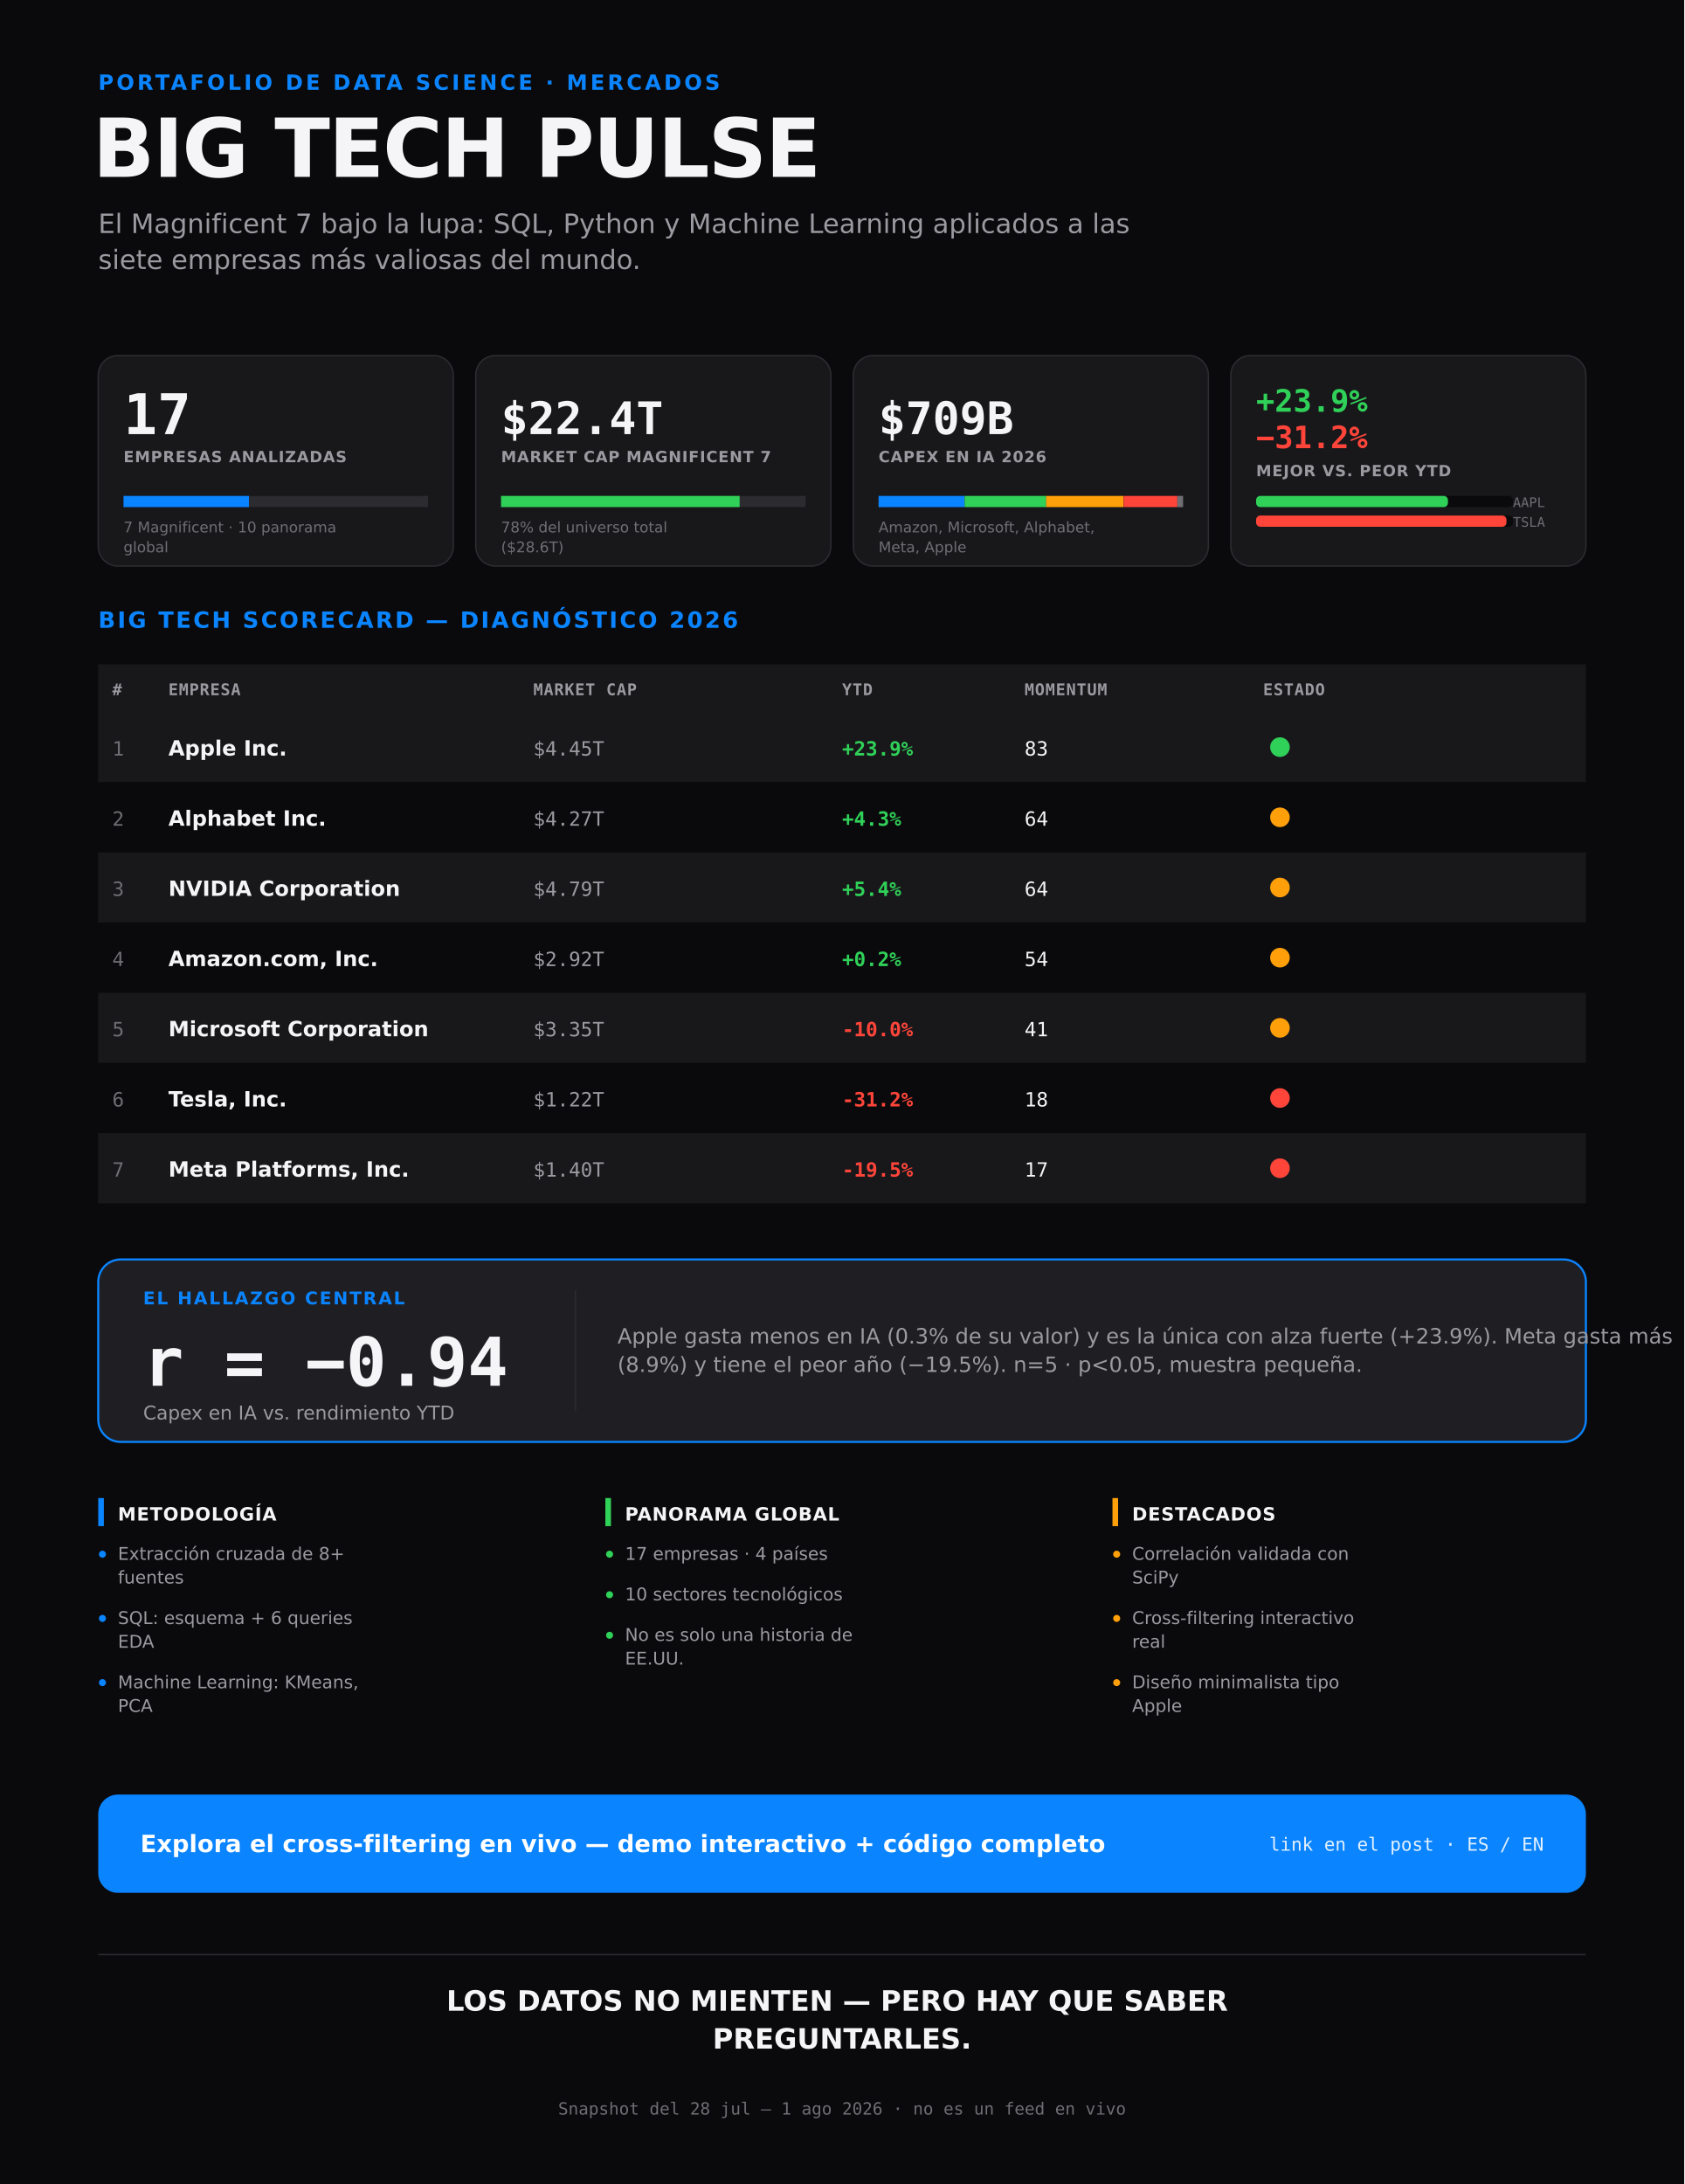
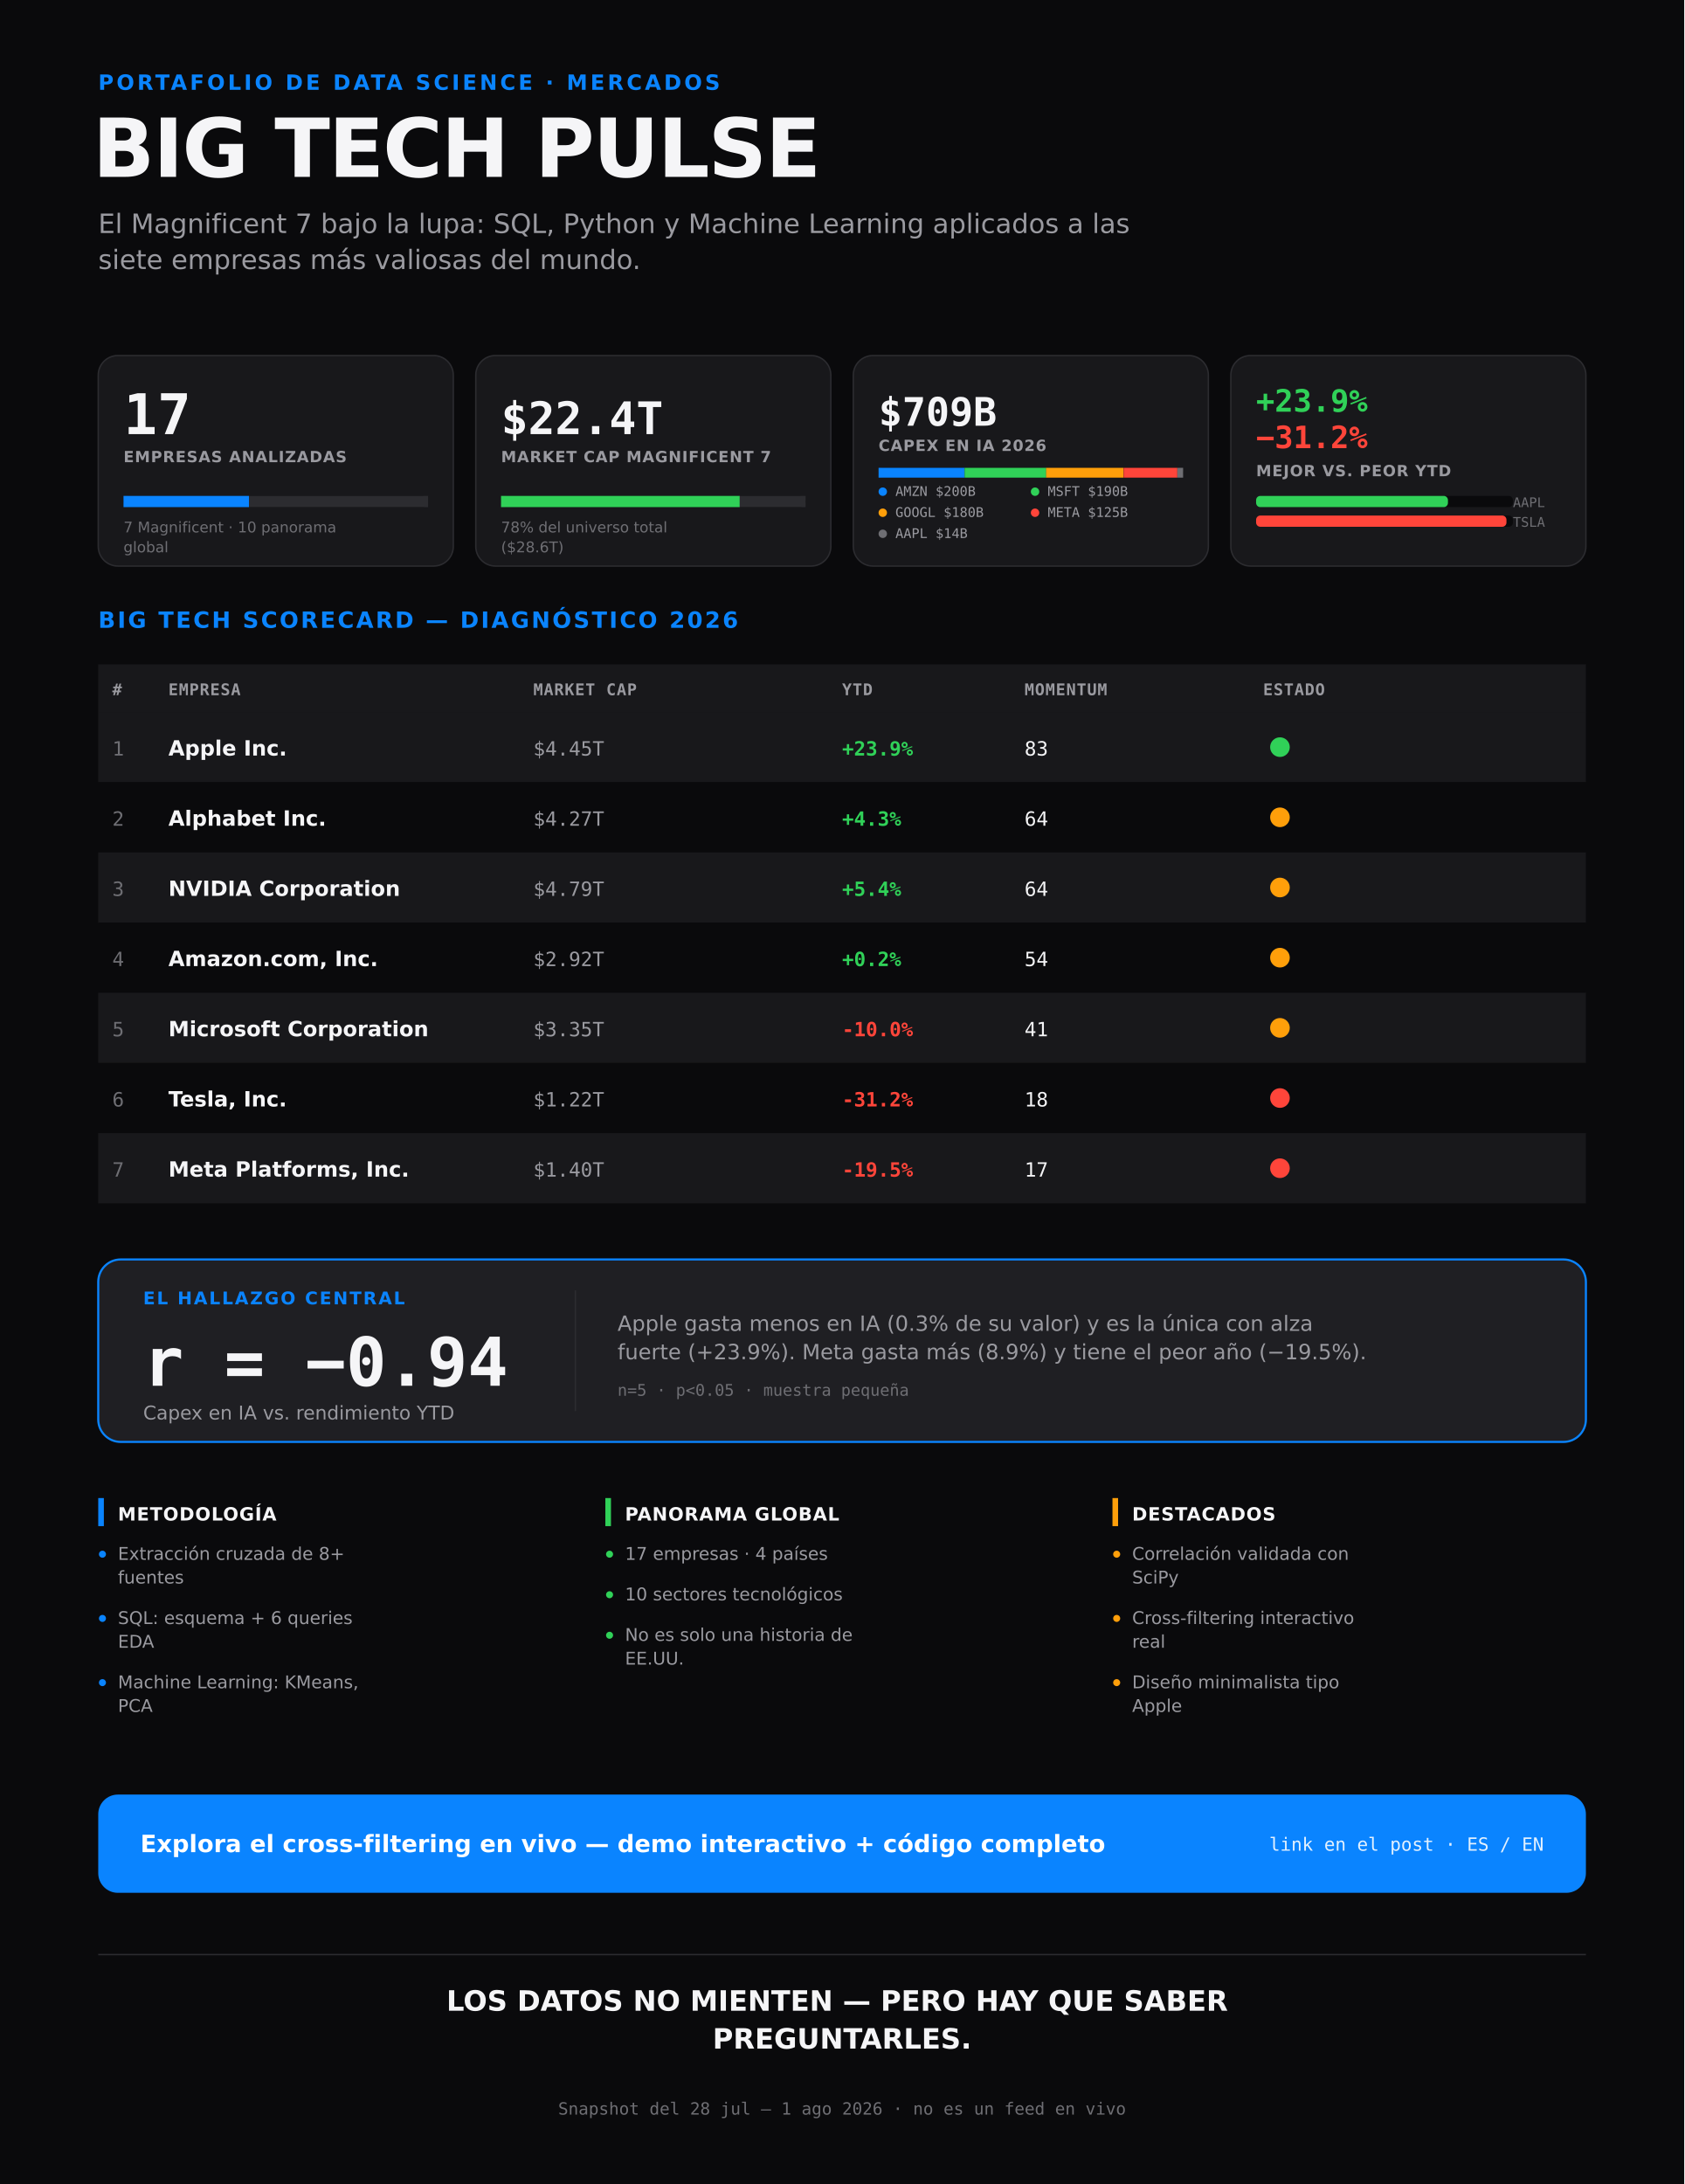
<svg xmlns="http://www.w3.org/2000/svg" viewBox="0 0 1200 1556">
  <rect width="1200" height="1556" fill="#0A0A0C" />
  <text x="70" y="64" font-family="DejaVu Sans" font-size="15" font-weight="bold" letter-spacing="2" fill="#0A84FF">PORTAFOLIO DE DATA SCIENCE · MERCADOS</text>
  <text x="66" y="126" font-family="DejaVu Sans" font-size="58" font-weight="bold" letter-spacing="-1" fill="#F5F5F7">BIG TECH PULSE</text>
  <text x="70" y="166" font-family="DejaVu Sans" font-size="19" fill="#9A9AA0">
    <tspan x="70" dy="0">El Magnificent 7 bajo la lupa: SQL, Python y Machine Learning aplicados a las</tspan>
    <tspan x="70" dy="25.65">siete empresas más valiosas del mundo.</tspan>
  </text>
  <rect x="70" y="253.3" width="253.0" height="150" rx="14" fill="#18181B" stroke="#2C2C30" />
  <text x="88" y="309.3" font-family="DejaVu Sans Mono" font-size="40" font-weight="bold" fill="#F5F5F7">17</text>
  <text x="88" y="329.3" font-family="DejaVu Sans" font-size="11" font-weight="bold" letter-spacing="0.5" fill="#9A9AA0">
    <tspan x="88" dy="0">EMPRESAS ANALIZADAS</tspan>
  </text>
  <rect x="88" y="353.3" width="217.0" height="8" rx="4.0" fill="#0A0A0C" />
  <rect x="88.0" y="353.3" width="89.4" height="8" fill="#0A84FF" />
  <rect x="177.4" y="353.3" width="127.6" height="8" fill="#2C2C30" />
  <text x="88" y="379.3" font-family="DejaVu Sans" font-size="10.5" fill="#6E6E73">
    <tspan x="88" dy="0">7 Magnificent · 10 panorama</tspan>
    <tspan x="88" dy="14.175">global</tspan>
  </text>
  <rect x="339.0" y="253.3" width="253.0" height="150" rx="14" fill="#18181B" stroke="#2C2C30" />
  <text x="357.0" y="309.3" font-family="DejaVu Sans Mono" font-size="32" font-weight="bold" fill="#F5F5F7">$22.4T</text>
  <text x="357.0" y="329.3" font-family="DejaVu Sans" font-size="11" font-weight="bold" letter-spacing="0.5" fill="#9A9AA0">
    <tspan x="357.0" dy="0">MARKET CAP MAGNIFICENT 7</tspan>
  </text>
  <rect x="357.0" y="353.3" width="217.0" height="8" rx="4.0" fill="#0A0A0C" />
  <rect x="357.0" y="353.3" width="170.1" height="8" fill="#30D158" />
  <rect x="527.1" y="353.3" width="46.9" height="8" fill="#2C2C30" />
  <text x="357.0" y="379.3" font-family="DejaVu Sans" font-size="10.5" fill="#6E6E73">
    <tspan x="357.0" dy="0">78% del universo total</tspan>
    <tspan x="357.0" dy="14.175">($28.6T)</tspan>
  </text>
  <rect x="608.0" y="253.3" width="253.0" height="150" rx="14" fill="#18181B" stroke="#2C2C30" />
-   <text x="626.0" y="309.3" font-family="DejaVu Sans Mono" font-size="32" font-weight="bold" fill="#F5F5F7">$709B</text>
-   <text x="626.0" y="329.3" font-family="DejaVu Sans" font-size="11" font-weight="bold" letter-spacing="0.5" fill="#9A9AA0">
+   <text x="626.0" y="303.3" font-family="DejaVu Sans Mono" font-size="28" font-weight="bold" fill="#F5F5F7">$709B</text>
+   <text x="626.0" y="321.3" font-family="DejaVu Sans" font-size="11" font-weight="bold" letter-spacing="0.5" fill="#9A9AA0">
    <tspan x="626.0" dy="0">CAPEX EN IA 2026</tspan>
  </text>
-   <rect x="626.0" y="353.3" width="217.0" height="8" rx="4.0" fill="#0A0A0C" />
-   <rect x="626.0" y="353.3" width="61.3" height="8" fill="#0A84FF" />
-   <rect x="687.3" y="353.3" width="58.2" height="8" fill="#30D158" />
-   <rect x="745.4" y="353.3" width="55.1" height="8" fill="#FF9F0A" />
-   <rect x="800.6" y="353.3" width="38.3" height="8" fill="#FF453A" />
-   <rect x="838.9" y="353.3" width="4.1" height="8" fill="#6E6E73" />
-   <text x="626.0" y="379.3" font-family="DejaVu Sans" font-size="10.5" fill="#6E6E73">
-     <tspan x="626.0" dy="0">Amazon, Microsoft, Alphabet,</tspan>
-     <tspan x="626.0" dy="14.175">Meta, Apple</tspan>
-   </text>
+   <rect x="626.0" y="333.3" width="217.0" height="7" rx="3.5" fill="#0A0A0C" />
+   <rect x="626.0" y="333.3" width="61.3" height="7" fill="#0A84FF" />
+   <rect x="687.3" y="333.3" width="58.2" height="7" fill="#30D158" />
+   <rect x="745.4" y="333.3" width="55.1" height="7" fill="#FF9F0A" />
+   <rect x="800.6" y="333.3" width="38.3" height="7" fill="#FF453A" />
+   <rect x="838.9" y="333.3" width="4.1" height="7" fill="#6E6E73" />
+   <circle cx="629.0" cy="350.3" r="3" fill="#0A84FF" />
+   <text x="638.0" y="353.3" font-family="DejaVu Sans Mono" font-size="9.5" fill="#9A9AA0">AMZN $200B</text>
+   <circle cx="737.5" cy="350.3" r="3" fill="#30D158" />
+   <text x="746.5" y="353.3" font-family="DejaVu Sans Mono" font-size="9.5" fill="#9A9AA0">MSFT $190B</text>
+   <circle cx="629.0" cy="365.3" r="3" fill="#FF9F0A" />
+   <text x="638.0" y="368.3" font-family="DejaVu Sans Mono" font-size="9.5" fill="#9A9AA0">GOOGL $180B</text>
+   <circle cx="737.5" cy="365.3" r="3" fill="#FF453A" />
+   <text x="746.5" y="368.3" font-family="DejaVu Sans Mono" font-size="9.5" fill="#9A9AA0">META $125B</text>
+   <circle cx="629.0" cy="380.3" r="3" fill="#6E6E73" />
+   <text x="638.0" y="383.3" font-family="DejaVu Sans Mono" font-size="9.5" fill="#9A9AA0">AAPL $14B</text>
  <rect x="877.0" y="253.3" width="253.0" height="150" rx="14" fill="#18181B" stroke="#2C2C30" />
  <text x="895.0" y="293.3" font-family="DejaVu Sans Mono" font-size="22" font-weight="bold" fill="#30D158">+23.9%</text>
  <text x="895.0" y="319.3" font-family="DejaVu Sans Mono" font-size="22" font-weight="bold" fill="#FF453A">−31.2%</text>
  <text x="895.0" y="339.3" font-family="DejaVu Sans" font-size="11" font-weight="bold" letter-spacing="0.5" fill="#9A9AA0">
    <tspan x="895.0" dy="0">MEJOR VS. PEOR YTD</tspan>
  </text>
  <rect x="895.0" y="353.3" width="183.0" height="8" rx="3" fill="#0A0A0C" />
  <rect x="895.0" y="353.3" width="136.7" height="8" rx="3" fill="#30D158" />
  <rect x="895.0" y="367.3" width="183.0" height="8" rx="3" fill="#0A0A0C" />
  <rect x="895.0" y="367.3" width="178.4" height="8" rx="3" fill="#FF453A" />
  <text x="895.0" y="357.3" font-family="DejaVu Sans Mono" font-size="9.5" fill="#6E6E73" />
  <text x="1078.0" y="361.3" font-family="DejaVu Sans Mono" font-size="9.5" fill="#6E6E73">AAPL</text>
  <text x="1078.0" y="375.3" font-family="DejaVu Sans Mono" font-size="9.5" fill="#6E6E73">TSLA</text>
  <text x="70" y="447.3" font-family="DejaVu Sans" font-size="16" font-weight="bold" letter-spacing="1.5" fill="#0A84FF">BIG TECH SCORECARD — DIAGNÓSTICO 2026</text>
  <rect x="70" y="473.3" width="1060" height="34" fill="#18181B" />
  <text x="80" y="495.3" font-family="DejaVu Sans Mono" font-size="11.5" font-weight="bold" letter-spacing="0.5" fill="#9A9AA0">#</text>
  <text x="120" y="495.3" font-family="DejaVu Sans Mono" font-size="11.5" font-weight="bold" letter-spacing="0.5" fill="#9A9AA0">EMPRESA</text>
  <text x="380" y="495.3" font-family="DejaVu Sans Mono" font-size="11.5" font-weight="bold" letter-spacing="0.5" fill="#9A9AA0">MARKET CAP</text>
  <text x="600" y="495.3" font-family="DejaVu Sans Mono" font-size="11.5" font-weight="bold" letter-spacing="0.5" fill="#9A9AA0">YTD</text>
  <text x="730" y="495.3" font-family="DejaVu Sans Mono" font-size="11.5" font-weight="bold" letter-spacing="0.5" fill="#9A9AA0">MOMENTUM</text>
  <text x="900" y="495.3" font-family="DejaVu Sans Mono" font-size="11.5" font-weight="bold" letter-spacing="0.5" fill="#9A9AA0">ESTADO</text>
  <rect x="70" y="507.3" width="1060" height="50" fill="#18181B" />
  <text x="80" y="538.3" font-family="DejaVu Sans Mono" font-size="14" fill="#6E6E73">1</text>
  <text x="120" y="538.3" font-family="DejaVu Sans" font-size="15" font-weight="bold" fill="#F5F5F7">Apple Inc.</text>
  <text x="380" y="538.3" font-family="DejaVu Sans Mono" font-size="14" fill="#9A9AA0">$4.45T</text>
  <text x="600" y="538.3" font-family="DejaVu Sans Mono" font-size="14" font-weight="bold" fill="#30D158">+23.9%</text>
  <text x="730" y="538.3" font-family="DejaVu Sans Mono" font-size="14" fill="#F5F5F7">83</text>
  <circle cx="912" cy="532.3" r="7" fill="#30D158" />
  <rect x="70" y="557.3" width="1060" height="50" fill="#0A0A0C" />
  <text x="80" y="588.3" font-family="DejaVu Sans Mono" font-size="14" fill="#6E6E73">2</text>
  <text x="120" y="588.3" font-family="DejaVu Sans" font-size="15" font-weight="bold" fill="#F5F5F7">Alphabet Inc.</text>
  <text x="380" y="588.3" font-family="DejaVu Sans Mono" font-size="14" fill="#9A9AA0">$4.27T</text>
  <text x="600" y="588.3" font-family="DejaVu Sans Mono" font-size="14" font-weight="bold" fill="#30D158">+4.3%</text>
  <text x="730" y="588.3" font-family="DejaVu Sans Mono" font-size="14" fill="#F5F5F7">64</text>
  <circle cx="912" cy="582.3" r="7" fill="#FF9F0A" />
  <rect x="70" y="607.3" width="1060" height="50" fill="#18181B" />
  <text x="80" y="638.3" font-family="DejaVu Sans Mono" font-size="14" fill="#6E6E73">3</text>
  <text x="120" y="638.3" font-family="DejaVu Sans" font-size="15" font-weight="bold" fill="#F5F5F7">NVIDIA Corporation</text>
  <text x="380" y="638.3" font-family="DejaVu Sans Mono" font-size="14" fill="#9A9AA0">$4.79T</text>
  <text x="600" y="638.3" font-family="DejaVu Sans Mono" font-size="14" font-weight="bold" fill="#30D158">+5.4%</text>
  <text x="730" y="638.3" font-family="DejaVu Sans Mono" font-size="14" fill="#F5F5F7">64</text>
  <circle cx="912" cy="632.3" r="7" fill="#FF9F0A" />
  <rect x="70" y="657.3" width="1060" height="50" fill="#0A0A0C" />
  <text x="80" y="688.3" font-family="DejaVu Sans Mono" font-size="14" fill="#6E6E73">4</text>
  <text x="120" y="688.3" font-family="DejaVu Sans" font-size="15" font-weight="bold" fill="#F5F5F7">Amazon.com, Inc.</text>
  <text x="380" y="688.3" font-family="DejaVu Sans Mono" font-size="14" fill="#9A9AA0">$2.92T</text>
  <text x="600" y="688.3" font-family="DejaVu Sans Mono" font-size="14" font-weight="bold" fill="#30D158">+0.2%</text>
  <text x="730" y="688.3" font-family="DejaVu Sans Mono" font-size="14" fill="#F5F5F7">54</text>
  <circle cx="912" cy="682.3" r="7" fill="#FF9F0A" />
  <rect x="70" y="707.3" width="1060" height="50" fill="#18181B" />
  <text x="80" y="738.3" font-family="DejaVu Sans Mono" font-size="14" fill="#6E6E73">5</text>
  <text x="120" y="738.3" font-family="DejaVu Sans" font-size="15" font-weight="bold" fill="#F5F5F7">Microsoft Corporation</text>
  <text x="380" y="738.3" font-family="DejaVu Sans Mono" font-size="14" fill="#9A9AA0">$3.35T</text>
  <text x="600" y="738.3" font-family="DejaVu Sans Mono" font-size="14" font-weight="bold" fill="#FF453A">-10.0%</text>
  <text x="730" y="738.3" font-family="DejaVu Sans Mono" font-size="14" fill="#F5F5F7">41</text>
  <circle cx="912" cy="732.3" r="7" fill="#FF9F0A" />
  <rect x="70" y="757.3" width="1060" height="50" fill="#0A0A0C" />
  <text x="80" y="788.3" font-family="DejaVu Sans Mono" font-size="14" fill="#6E6E73">6</text>
  <text x="120" y="788.3" font-family="DejaVu Sans" font-size="15" font-weight="bold" fill="#F5F5F7">Tesla, Inc.</text>
  <text x="380" y="788.3" font-family="DejaVu Sans Mono" font-size="14" fill="#9A9AA0">$1.22T</text>
  <text x="600" y="788.3" font-family="DejaVu Sans Mono" font-size="14" font-weight="bold" fill="#FF453A">-31.2%</text>
  <text x="730" y="788.3" font-family="DejaVu Sans Mono" font-size="14" fill="#F5F5F7">18</text>
  <circle cx="912" cy="782.3" r="7" fill="#FF453A" />
  <rect x="70" y="807.3" width="1060" height="50" fill="#18181B" />
  <text x="80" y="838.3" font-family="DejaVu Sans Mono" font-size="14" fill="#6E6E73">7</text>
  <text x="120" y="838.3" font-family="DejaVu Sans" font-size="15" font-weight="bold" fill="#F5F5F7">Meta Platforms, Inc.</text>
  <text x="380" y="838.3" font-family="DejaVu Sans Mono" font-size="14" fill="#9A9AA0">$1.40T</text>
  <text x="600" y="838.3" font-family="DejaVu Sans Mono" font-size="14" font-weight="bold" fill="#FF453A">-19.5%</text>
  <text x="730" y="838.3" font-family="DejaVu Sans Mono" font-size="14" fill="#F5F5F7">17</text>
  <circle cx="912" cy="832.3" r="7" fill="#FF453A" />
  <rect x="70" y="897.3" width="1060" height="130" rx="16" fill="#1F1F23" stroke="#0A84FF" stroke-width="1.5" />
  <text x="102" y="929.3" font-family="DejaVu Sans" font-size="12.5" font-weight="bold" letter-spacing="1.2" fill="#0A84FF">EL HALLAZGO CENTRAL</text>
  <text x="102" y="987.3" font-family="DejaVu Sans Mono" font-size="48" font-weight="bold" fill="#F5F5F7">r = −0.94</text>
  <text x="102" y="1011.3" font-family="DejaVu Sans" font-size="13.5" fill="#9A9AA0">Capex en IA vs. rendimiento YTD</text>
  <line x1="410" y1="919.3" x2="410" y2="1005.3" stroke="#2C2C30" stroke-width="1" />
-   <text x="440" y="957.175" font-family="DejaVu Sans" font-size="15" fill="#9A9AA0">
-     <tspan x="440" dy="0">Apple gasta menos en IA (0.3% de su valor) y es la única con alza fuerte (+23.9%). Meta gasta más</tspan>
-     <tspan x="440" dy="20.25">(8.9%) y tiene el peor año (−19.5%). n=5 · p&lt;0.05, muestra pequeña.</tspan>
+   <text x="440" y="948.175" font-family="DejaVu Sans" font-size="15" fill="#9A9AA0">
+     <tspan x="440" dy="0">Apple gasta menos en IA (0.3% de su valor) y es la única con alza</tspan>
+     <tspan x="440" dy="20.25">fuerte (+23.9%). Meta gasta más (8.9%) y tiene el peor año (−19.5%).</tspan>
  </text>
+   <text x="440" y="994.425" font-family="DejaVu Sans Mono" font-size="11.5" fill="#6E6E73">n=5 · p&lt;0.05 · muestra pequeña</text>
  <rect x="70.0" y="1067.3" width="4" height="20" fill="#0A84FF" />
  <text x="84.0" y="1083.3" font-family="DejaVu Sans" font-size="13" font-weight="bold" letter-spacing="0.5" fill="#F5F5F7">
    <tspan x="84.0" dy="0">METODOLOGÍA</tspan>
  </text>
  <circle cx="73.0" cy="1107.3" r="2.5" fill="#0A84FF" />
  <text x="84.0" y="1111.3" font-family="DejaVu Sans" font-size="12.5" fill="#9A9AA0">
    <tspan x="84.0" dy="0">Extracción cruzada de 8+</tspan>
    <tspan x="84.0" dy="16.875">fuentes</tspan>
  </text>
  <circle cx="73.0" cy="1153.05" r="2.5" fill="#0A84FF" />
  <text x="84.0" y="1157.05" font-family="DejaVu Sans" font-size="12.5" fill="#9A9AA0">
    <tspan x="84.0" dy="0">SQL: esquema + 6 queries</tspan>
    <tspan x="84.0" dy="16.875">EDA</tspan>
  </text>
  <circle cx="73.0" cy="1198.8" r="2.5" fill="#0A84FF" />
  <text x="84.0" y="1202.8" font-family="DejaVu Sans" font-size="12.5" fill="#9A9AA0">
    <tspan x="84.0" dy="0">Machine Learning: KMeans,</tspan>
    <tspan x="84.0" dy="16.875">PCA</tspan>
  </text>
  <rect x="431.333" y="1067.3" width="4" height="20" fill="#30D158" />
  <text x="445.333" y="1083.3" font-family="DejaVu Sans" font-size="13" font-weight="bold" letter-spacing="0.5" fill="#F5F5F7">
    <tspan x="445.333" dy="0">PANORAMA GLOBAL</tspan>
  </text>
  <circle cx="434.333" cy="1107.3" r="2.5" fill="#30D158" />
  <text x="445.333" y="1111.3" font-family="DejaVu Sans" font-size="12.5" fill="#9A9AA0">
    <tspan x="445.333" dy="0">17 empresas · 4 países</tspan>
  </text>
  <circle cx="434.333" cy="1136.175" r="2.5" fill="#30D158" />
  <text x="445.333" y="1140.175" font-family="DejaVu Sans" font-size="12.5" fill="#9A9AA0">
    <tspan x="445.333" dy="0">10 sectores tecnológicos</tspan>
  </text>
  <circle cx="434.333" cy="1165.05" r="2.5" fill="#30D158" />
  <text x="445.333" y="1169.05" font-family="DejaVu Sans" font-size="12.5" fill="#9A9AA0">
    <tspan x="445.333" dy="0">No es solo una historia de</tspan>
    <tspan x="445.333" dy="16.875">EE.UU.</tspan>
  </text>
  <rect x="792.667" y="1067.3" width="4" height="20" fill="#FF9F0A" />
  <text x="806.667" y="1083.3" font-family="DejaVu Sans" font-size="13" font-weight="bold" letter-spacing="0.5" fill="#F5F5F7">
    <tspan x="806.667" dy="0">DESTACADOS</tspan>
  </text>
  <circle cx="795.667" cy="1107.3" r="2.5" fill="#FF9F0A" />
  <text x="806.667" y="1111.3" font-family="DejaVu Sans" font-size="12.5" fill="#9A9AA0">
    <tspan x="806.667" dy="0">Correlación validada con</tspan>
    <tspan x="806.667" dy="16.875">SciPy</tspan>
  </text>
  <circle cx="795.667" cy="1153.05" r="2.5" fill="#FF9F0A" />
  <text x="806.667" y="1157.05" font-family="DejaVu Sans" font-size="12.5" fill="#9A9AA0">
    <tspan x="806.667" dy="0">Cross-filtering interactivo</tspan>
    <tspan x="806.667" dy="16.875">real</tspan>
  </text>
  <circle cx="795.667" cy="1198.8" r="2.5" fill="#FF9F0A" />
  <text x="806.667" y="1202.8" font-family="DejaVu Sans" font-size="12.5" fill="#9A9AA0">
    <tspan x="806.667" dy="0">Diseño minimalista tipo</tspan>
    <tspan x="806.667" dy="16.875">Apple</tspan>
  </text>
  <rect x="70" y="1278.55" width="1060" height="70" rx="14" fill="#0A84FF" />
  <text x="100" y="1319.55" font-family="DejaVu Sans" font-size="17" font-weight="bold" fill="#fff">Explora el cross-filtering en vivo — demo interactivo + código completo</text>
  <text x="1100" y="1318.55" font-family="DejaVu Sans Mono" font-size="13" fill="#e3f1ff" text-anchor="end">link en el post · ES / EN</text>
  <line x1="70" y1="1392.55" x2="1130" y2="1392.55" stroke="#2C2C30" stroke-width="1" />
  <text x="600.0" y="1432.55" font-family="DejaVu Sans" font-size="20" font-weight="bold" fill="#F5F5F7" text-anchor="middle">
    <tspan x="600.0" dy="0" text-anchor="middle">LOS DATOS NO MIENTEN — PERO HAY QUE SABER</tspan>
    <tspan x="600.0" dy="27.0" text-anchor="middle">PREGUNTARLES.</tspan>
  </text>
  <text x="600.0" y="1506.55" font-family="DejaVu Sans Mono" font-size="12" fill="#6E6E73" text-anchor="middle">Snapshot del 28 jul – 1 ago 2026 · no es un feed en vivo</text>
</svg>
